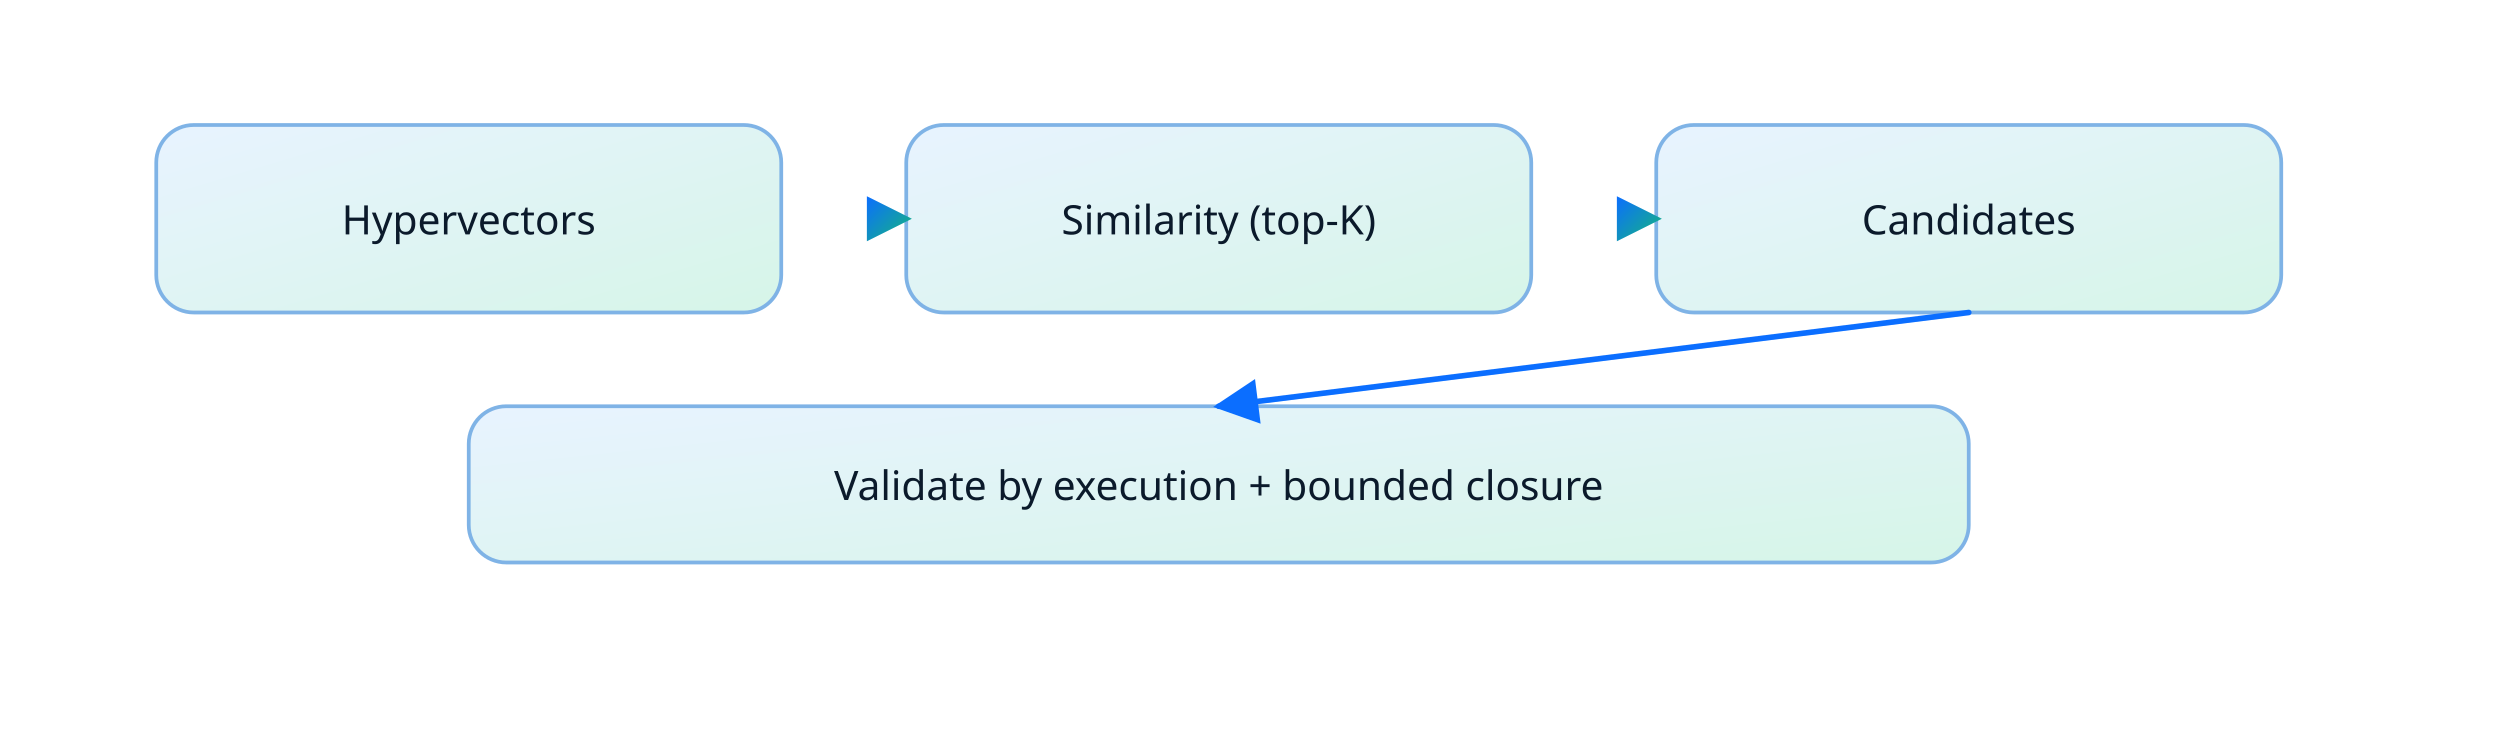
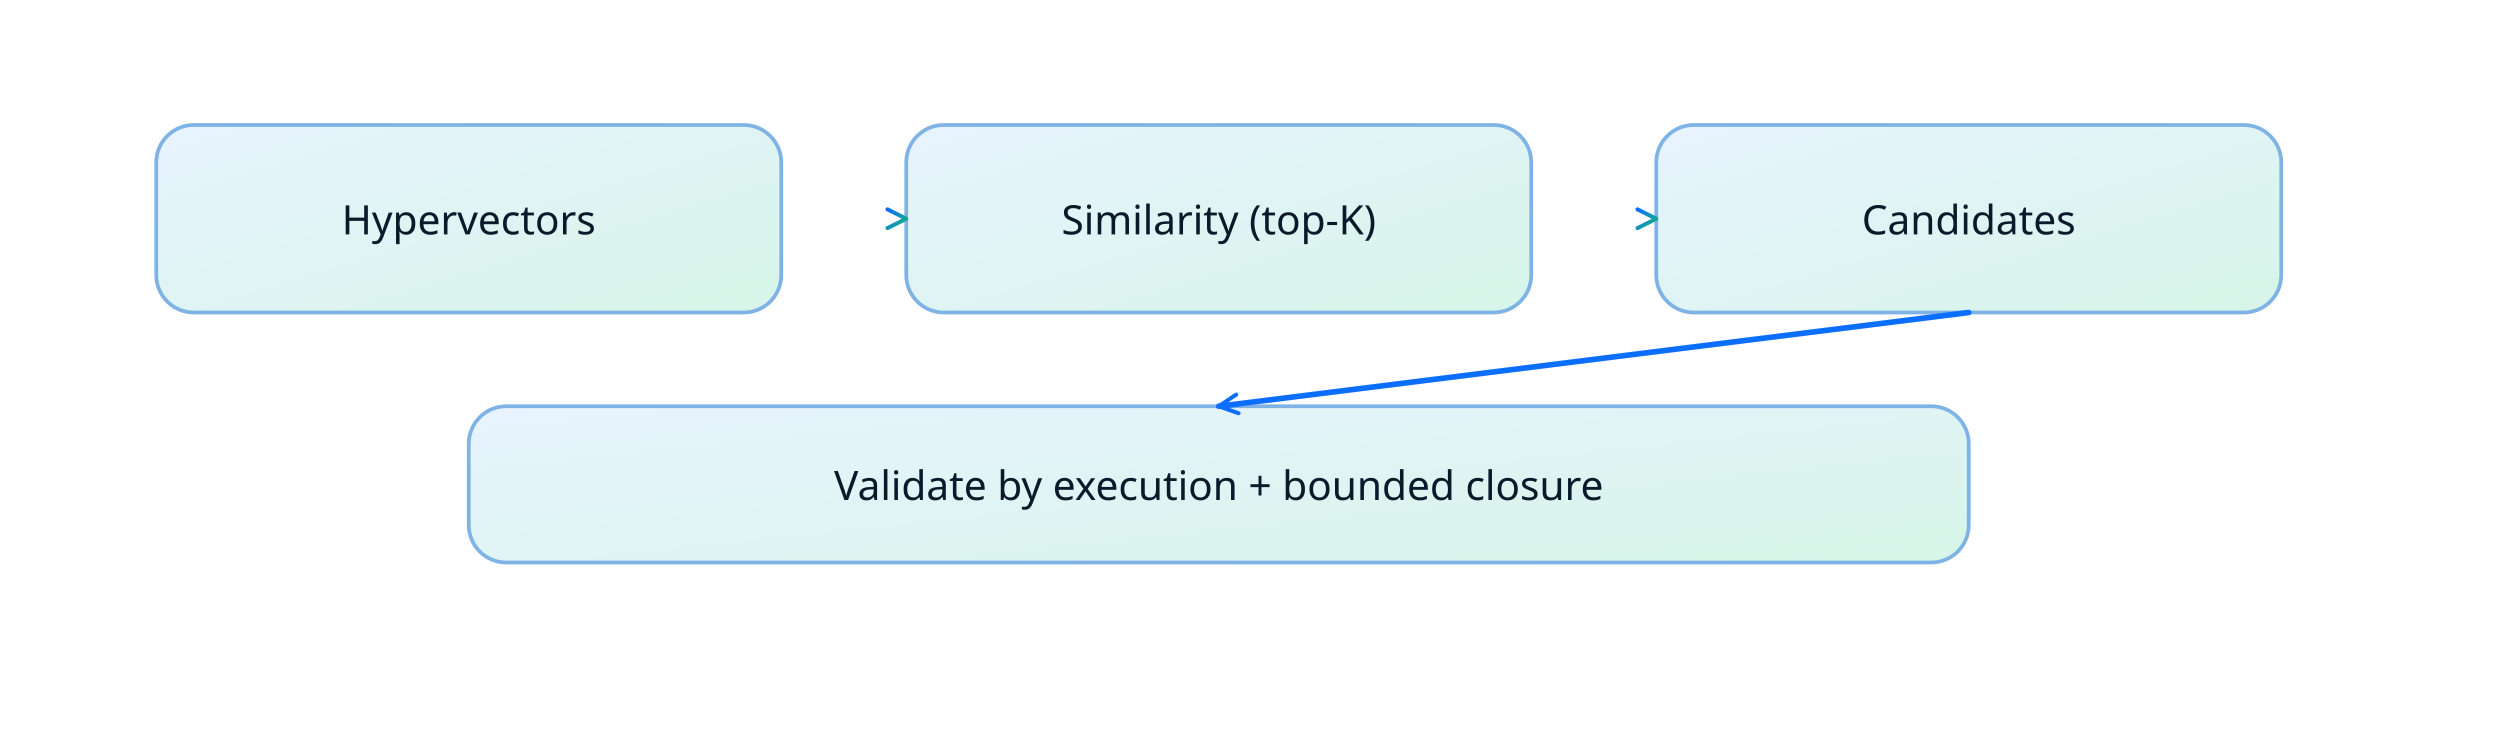
<svg xmlns="http://www.w3.org/2000/svg" viewBox="0 0 800 240" role="img" aria-label="VSA diagram">
  <defs>
-     <marker id="arrowhead" markerWidth="8" markerHeight="8" refX="7" refY="4" orient="auto" markerUnits="strokeWidth">
-       <path d="M 0 0 L 8 4 L 0 8 Z" fill="context-stroke" />
-     </marker>
    <linearGradient id="sky" x1="0" y1="0" x2="1" y2="1">
      <stop offset="0" stop-color="#e8f3ff" />
      <stop offset="1" stop-color="#d6f5e8" />
    </linearGradient>
    <linearGradient id="deep" x1="0" y1="0" x2="1" y2="1">
      <stop offset="0" stop-color="#0b6eff" />
      <stop offset="1" stop-color="#16b879" />
    </linearGradient>
-     <marker id="arrowhead-deep" markerWidth="8" markerHeight="8" refX="7" refY="4" orient="auto" markerUnits="strokeWidth">
-       <path d="M 0 0 L 8 4 L 0 8 Z" fill="url(#deep)" stroke="url(#deep)" stroke-width="0" />
+     <marker id="arrowhead-deep" markerWidth="8" markerHeight="8" refX="7" refY="4" orient="auto" markerUnits="userSpaceOnUse">
+       <path d="M 1 1 L 7 4 L 1 7" fill="none" stroke="url(#deep)" stroke-width="1.3" stroke-linecap="round" stroke-linejoin="round" />
    </marker>
-     <marker id="arrowhead-0b6eff" markerWidth="8" markerHeight="8" refX="7" refY="4" orient="auto" markerUnits="strokeWidth">
-       <path d="M 0 0 L 8 4 L 0 8 Z" fill="#0b6eff" stroke="#0b6eff" stroke-width="0" />
+     <marker id="arrowhead-0b6eff" markerWidth="8" markerHeight="8" refX="7" refY="4" orient="auto" markerUnits="userSpaceOnUse">
+       <path d="M 1 1 L 7 4 L 1 7" fill="none" stroke="#0b6eff" stroke-width="1.3" stroke-linecap="round" stroke-linejoin="round" />
    </marker>
  </defs>
  <rect x="50" y="40" rx="12" ry="12" width="200" height="60" fill="url(#sky)" stroke="#7fb3e6" stroke-width="1.2" />
  <text x="150" y="75" text-anchor="middle" font-size="13" fill="#0b1a2b" font-family="Space Grotesk">Hypervectors</text>
  <rect x="290" y="40" rx="12" ry="12" width="200" height="60" fill="url(#sky)" stroke="#7fb3e6" stroke-width="1.2" />
  <text x="390" y="75" text-anchor="middle" font-size="13" fill="#0b1a2b" font-family="Space Grotesk">Similarity (top-K)</text>
  <rect x="530" y="40" rx="12" ry="12" width="200" height="60" fill="url(#sky)" stroke="#7fb3e6" stroke-width="1.2" />
  <text x="630" y="75" text-anchor="middle" font-size="13" fill="#0b1a2b" font-family="Space Grotesk">Candidates</text>
  <line x1="250" y1="70" x2="290" y2="70" stroke="url(#deep)" stroke-width="1.8" stroke-linecap="round" marker-end="url(#arrowhead-deep)" />
  <line x1="490" y1="70" x2="530" y2="70" stroke="url(#deep)" stroke-width="1.8" stroke-linecap="round" marker-end="url(#arrowhead-deep)" />
  <rect x="150" y="130" rx="12" ry="12" width="480" height="50" fill="url(#sky)" stroke="#7fb3e6" stroke-width="1.2" />
  <text x="390" y="160" text-anchor="middle" font-size="13" fill="#0b1a2b" font-family="Space Grotesk">Validate by execution + bounded closure</text>
  <line x1="630" y1="100" x2="390" y2="130" stroke="#0b6eff" stroke-width="1.8" stroke-linecap="round" marker-end="url(#arrowhead-0b6eff)" />
</svg>
